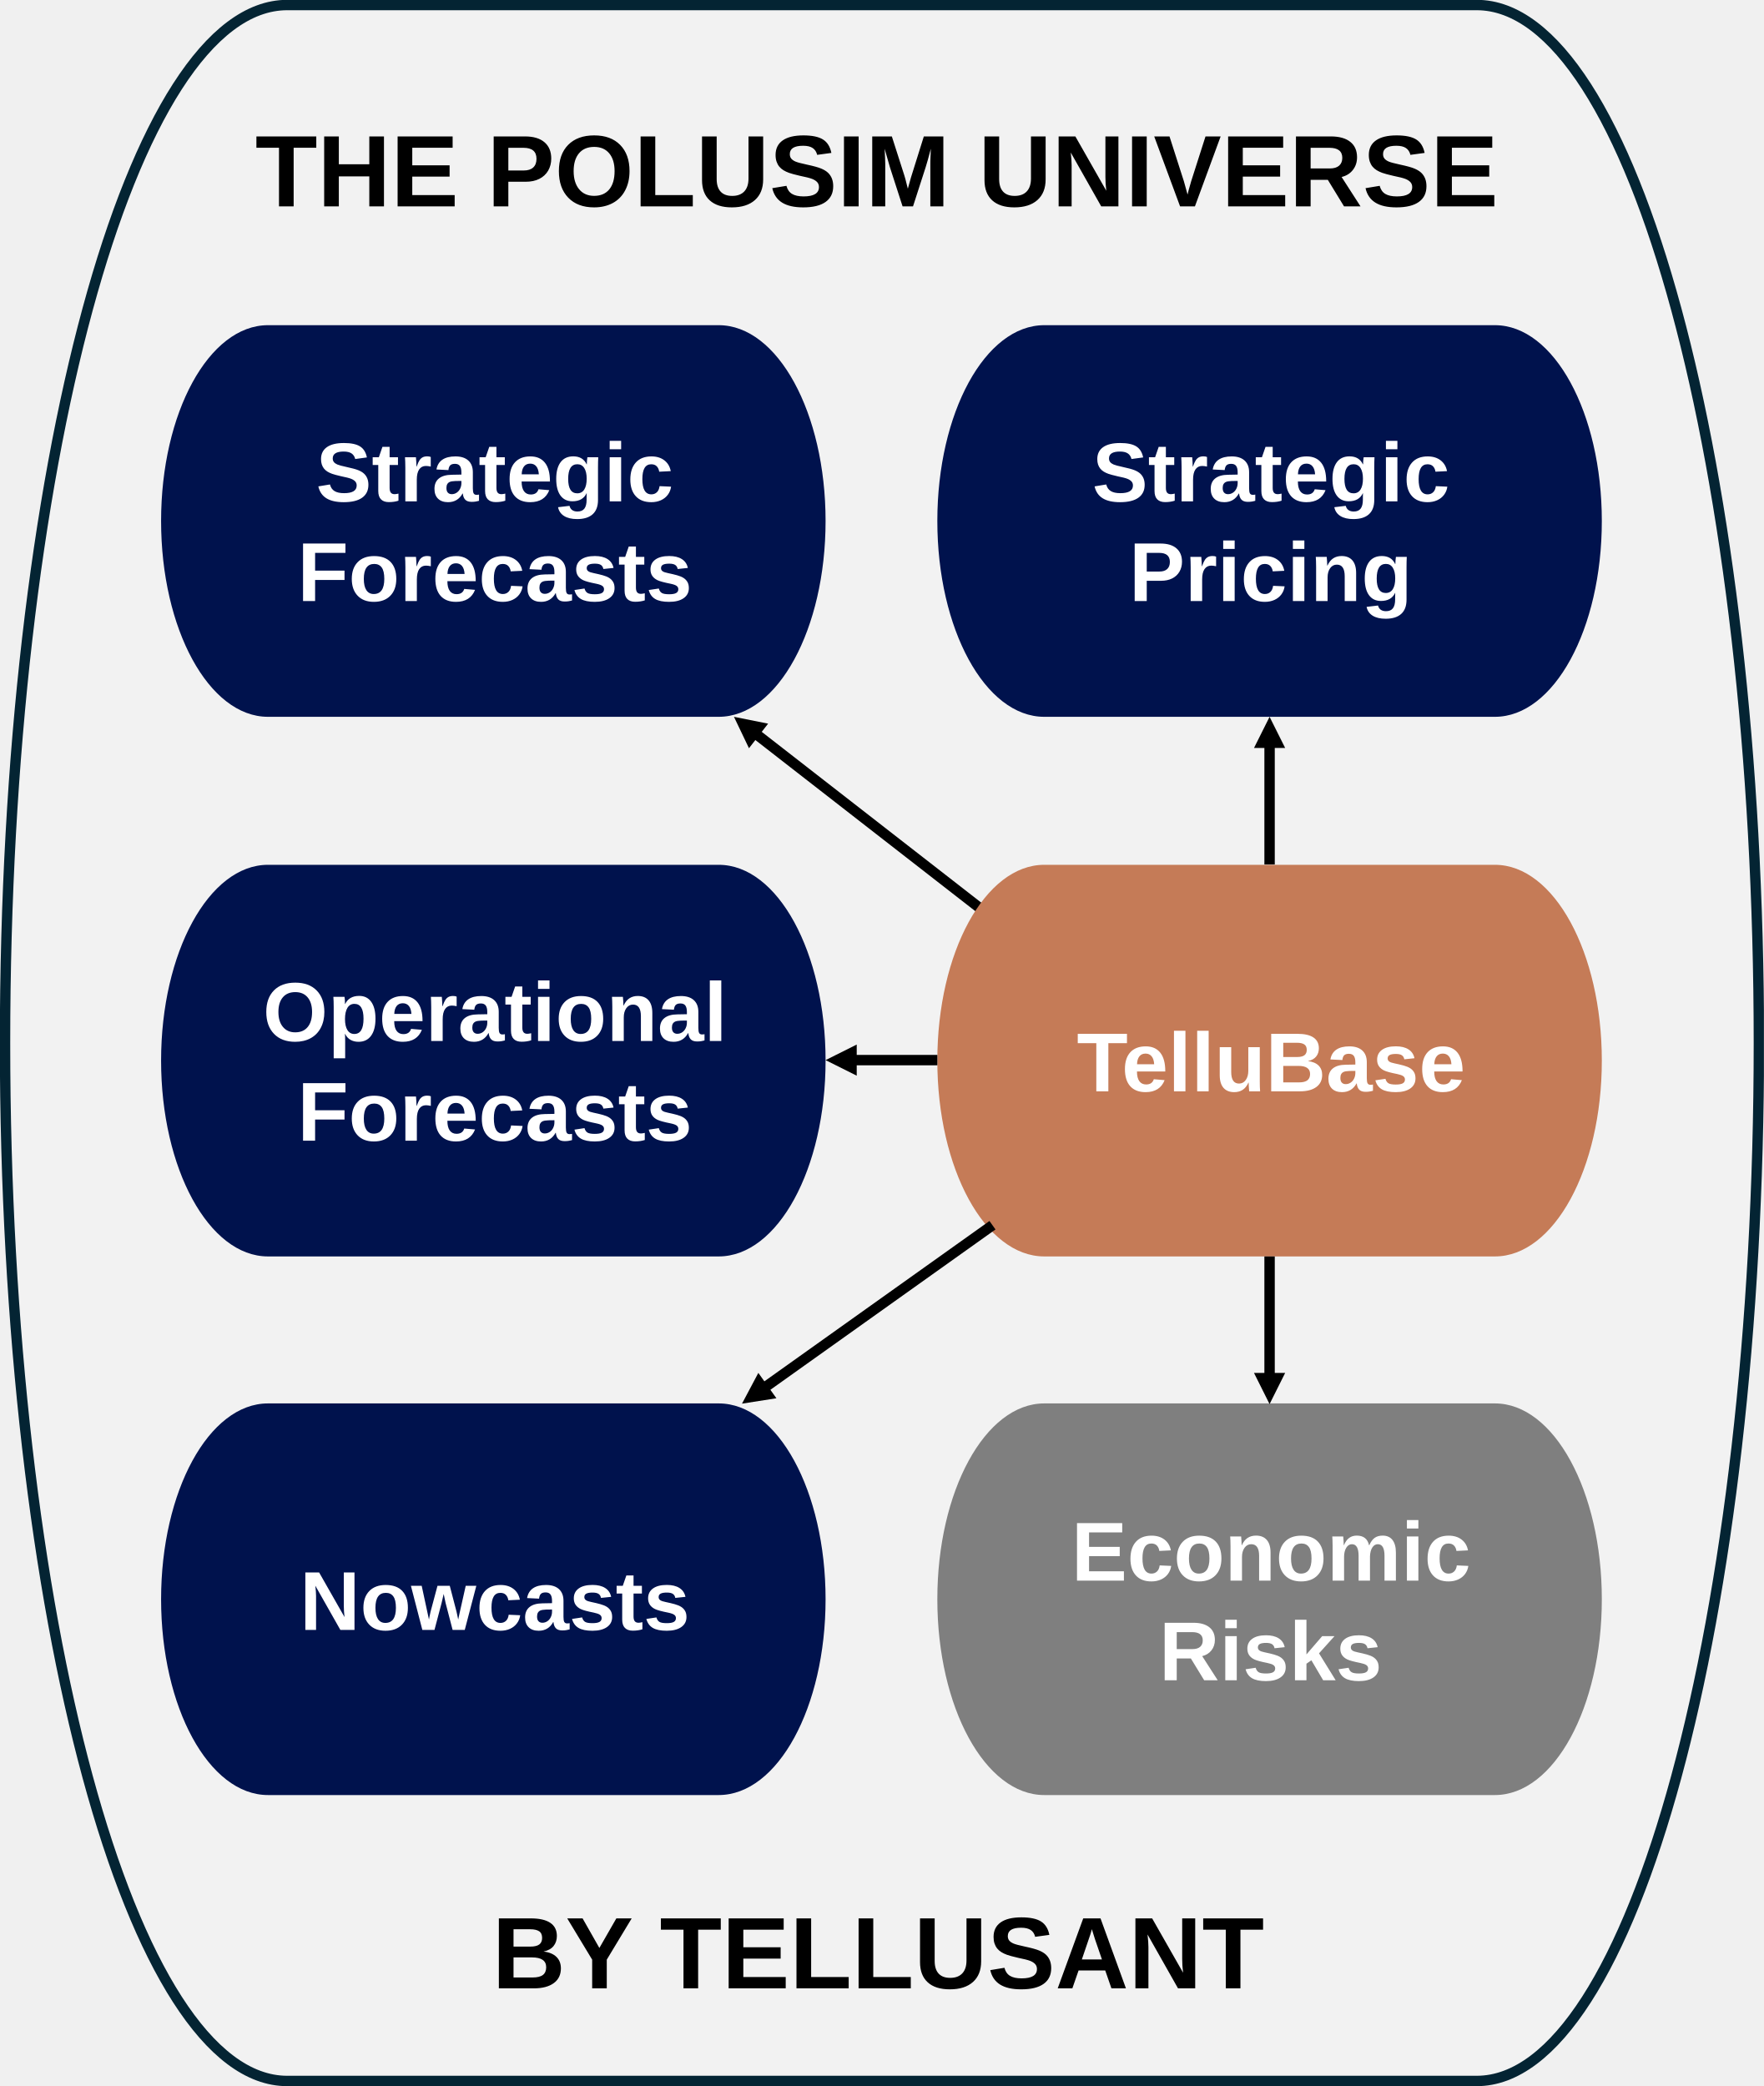
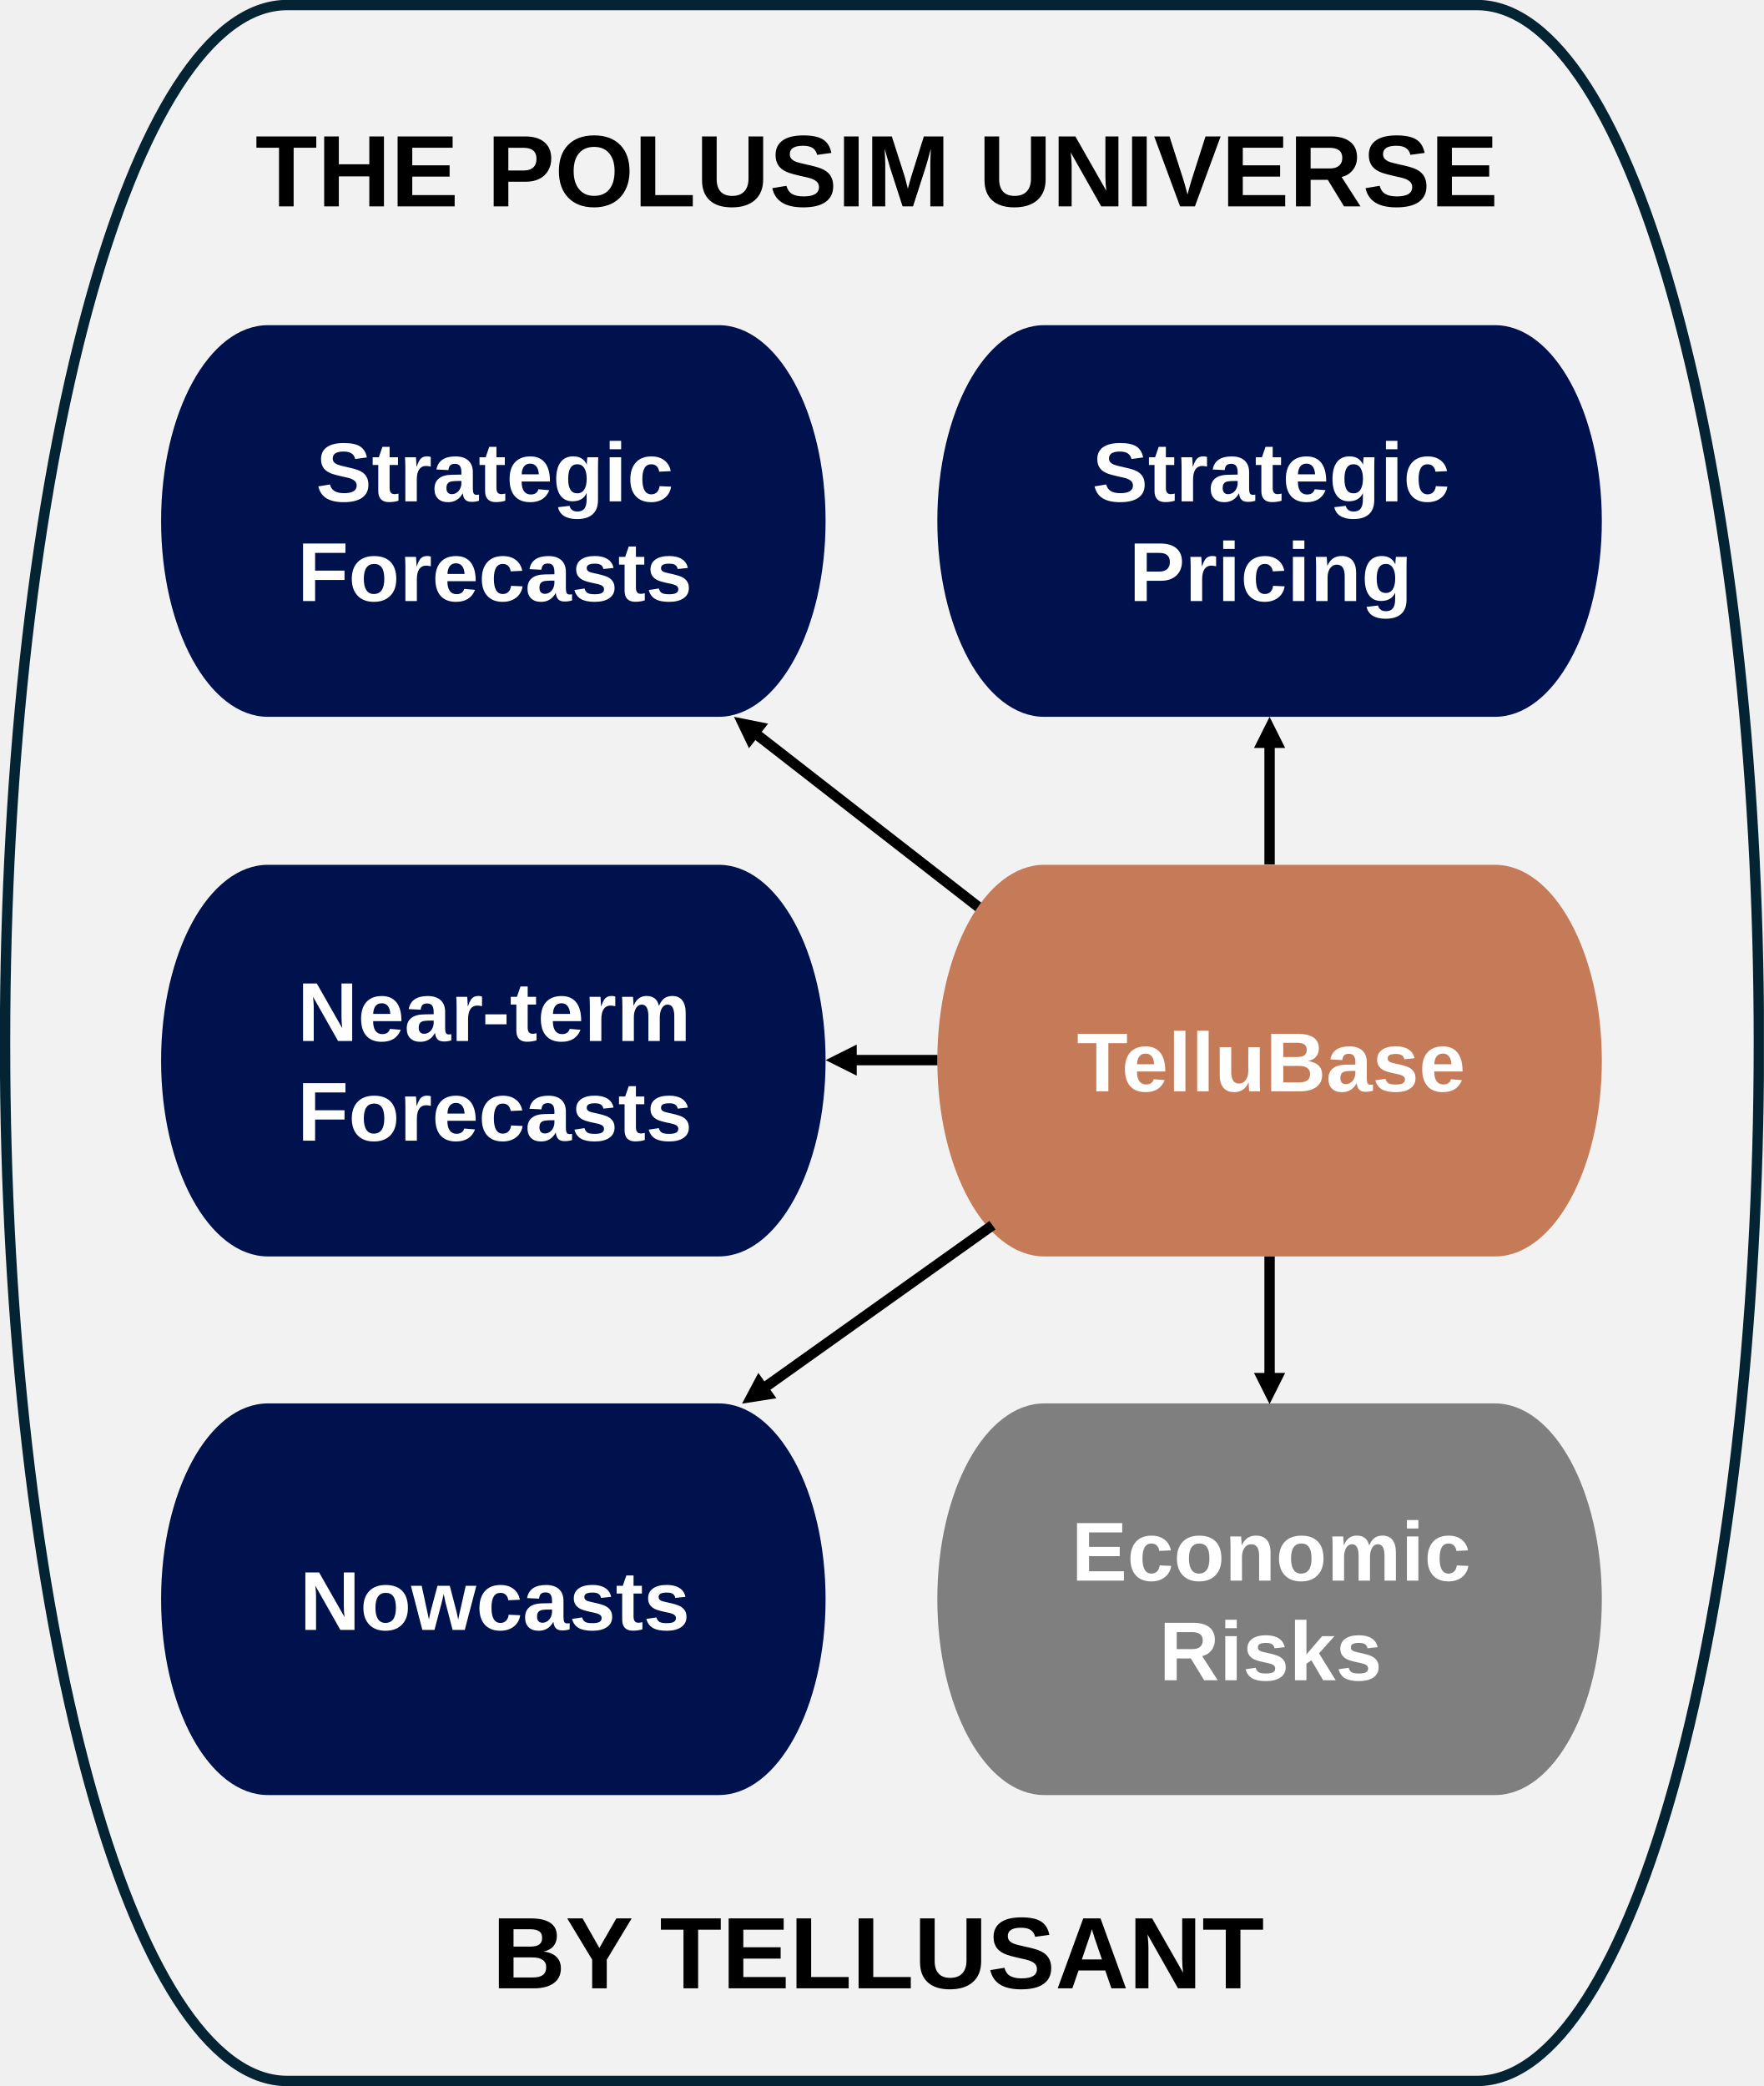
<svg xmlns="http://www.w3.org/2000/svg" width="1752" height="2072" xml:space="preserve" overflow="hidden">
  <g transform="translate(-321 -553)">
    <path d="M606.252 558 1787.75 558C1942.53 558 2068 1019.59 2068 1589 2068 2158.41 1942.53 2620 1787.75 2620L606.252 2620C451.473 2620 326 2158.41 326 1589 326 1019.59 451.473 558 606.252 558Z" stroke="#042433" stroke-width="10.312" stroke-miterlimit="8" fill="#F2F2F2" fill-rule="evenodd" />
    <text font-family="Arial,Arial_MSFontService,sans-serif" font-weight="700" font-size="101" transform="matrix(1 0 0 1 574.537 758)">THE POLUSIM UNIVERSE</text>
    <text font-family="Arial,Arial_MSFontService,sans-serif" font-weight="700" font-size="101" transform="matrix(1 0 0 1 809.748 2528)">BY TELLUSANT</text>
    <path d="M1296.88 1463.61 1067.18 1284.9 1073.51 1276.76 1303.21 1455.47ZM1064.92 1296.21 1050 1265 1083.92 1271.79Z" />
    <path d="M587.18 876 1034.82 876C1093.46 876 1141 963.081 1141 1070.5 1141 1177.92 1093.46 1265 1034.82 1265L587.18 1265C528.539 1265 481 1177.92 481 1070.5 481 963.081 528.539 876 587.18 876Z" fill="#00124D" fill-rule="evenodd" />
    <text fill="#FFFFFF" font-family="Arial,Arial_MSFontService,sans-serif" font-weight="700" font-size="83" transform="matrix(1 0 0 1 634.792 1051)">Strategic</text>
    <text fill="#FFFFFF" font-family="Arial,Arial_MSFontService,sans-serif" font-weight="700" font-size="83" transform="matrix(1 0 0 1 616.458 1150)">Forecasts</text>
    <path d="M1358.18 876 1805.82 876C1864.46 876 1912 963.081 1912 1070.5 1912 1177.92 1864.46 1265 1805.82 1265L1358.18 1265C1299.54 1265 1252 1177.92 1252 1070.5 1252 963.081 1299.54 876 1358.18 876Z" fill="#00124D" fill-rule="evenodd" />
    <text fill="#FFFFFF" font-family="Arial,Arial_MSFontService,sans-serif" font-weight="700" font-size="83" transform="matrix(1 0 0 1 1405.81 1051)">Strategic</text>
    <text fill="#FFFFFF" font-family="Arial,Arial_MSFontService,sans-serif" font-weight="700" font-size="83" transform="matrix(1 0 0 1 1442.48 1150)">Pricing</text>
    <path d="M587.18 1412 1034.82 1412C1093.46 1412 1141 1499.08 1141 1606.5 1141 1713.92 1093.46 1801 1034.82 1801L587.18 1801C528.539 1801 481 1713.92 481 1606.5 481 1499.08 528.539 1412 587.18 1412Z" fill="#00124D" fill-rule="evenodd" />
-     <text fill="#FFFFFF" font-family="Arial,Arial_MSFontService,sans-serif" font-weight="700" font-size="83" transform="matrix(1 0 0 1 582.083 1587)">Operational</text>
+     <text fill="#FFFFFF" font-family="Arial,Arial_MSFontService,sans-serif" font-weight="700" font-size="83" transform="matrix(1 0 0 1 616.458 1587)">Near</text>
+     <text fill="#FFFFFF" font-family="Arial,Arial_MSFontService,sans-serif" font-weight="700" font-size="83" transform="matrix(1 0 0 1 799.792 1587)">-</text>
+     <text fill="#FFFFFF" font-family="Arial,Arial_MSFontService,sans-serif" font-weight="700" font-size="83" transform="matrix(1 0 0 1 827.292 1587)">term</text>
    <text fill="#FFFFFF" font-family="Arial,Arial_MSFontService,sans-serif" font-weight="700" font-size="83" transform="matrix(1 0 0 1 616.458 1686)">Forecasts</text>
    <path d="M1358.18 1412 1805.82 1412C1864.46 1412 1912 1499.08 1912 1606.5 1912 1713.92 1864.46 1801 1805.82 1801L1358.18 1801C1299.54 1801 1252 1713.92 1252 1606.5 1252 1499.08 1299.54 1412 1358.18 1412Z" fill="#C57B57" fill-rule="evenodd" />
    <text fill="#FFFFFF" font-family="Arial,Arial_MSFontService,sans-serif" font-weight="700" font-size="83" transform="matrix(1 0 0 1 1390.54 1637)">TelluBase</text>
    <path d="M5.156-1.26876e-05 5.157 120.885-5.156 120.885-5.156 1.26876e-05ZM15.469 115.729 0 146.667-15.469 115.729Z" transform="matrix(1 0 0 -1 1582 1411.67)" />
    <path d="M1.67616e-05-5.156 85.237-5.156 85.237 5.157-1.67616e-05 5.156ZM80.081-15.469 111.018 0 80.081 15.469Z" transform="matrix(-1 0 0 1 1252.02 1606)" />
    <path d="M587.18 1947 1034.82 1947C1093.46 1947 1141 2034.08 1141 2141.5 1141 2248.92 1093.46 2336 1034.82 2336L587.18 2336C528.539 2336 481 2248.92 481 2141.5 481 2034.08 528.539 1947 587.18 1947Z" fill="#00124D" fill-rule="evenodd" />
    <text fill="#FFFFFF" font-family="Arial,Arial_MSFontService,sans-serif" font-weight="700" font-size="83" transform="matrix(1 0 0 1 618.75 2172)">Nowcasts</text>
    <path d="M1358.18 1947 1805.82 1947C1864.46 1947 1912 2034.08 1912 2141.5 1912 2248.92 1864.46 2336 1805.82 2336L1358.18 2336C1299.54 2336 1252 2248.92 1252 2141.5 1252 2034.08 1299.54 1947 1358.18 1947Z" fill="#7F7F7F" fill-rule="evenodd" />
    <text fill="#FFFFFF" font-family="Arial,Arial_MSFontService,sans-serif" font-weight="700" font-size="83" transform="matrix(1 0 0 1 1385.19 2123)">Economic</text>
    <text fill="#FFFFFF" font-family="Arial,Arial_MSFontService,sans-serif" font-weight="700" font-size="83" transform="matrix(1 0 0 1 1472.27 2222)">Risks</text>
    <path d="M2.992-4.2 230.767 158.064 224.784 166.463-2.992 4.2ZM232.551 146.673 248.773 177.222 214.601 171.87Z" transform="matrix(-1 0 0 1 1306.77 1770)" />
    <path d="M1587.16 1801 1587.16 1921.88 1576.84 1921.88 1576.84 1801ZM1597.47 1916.73 1582 1947.67 1566.53 1916.73Z" />
  </g>
</svg>
